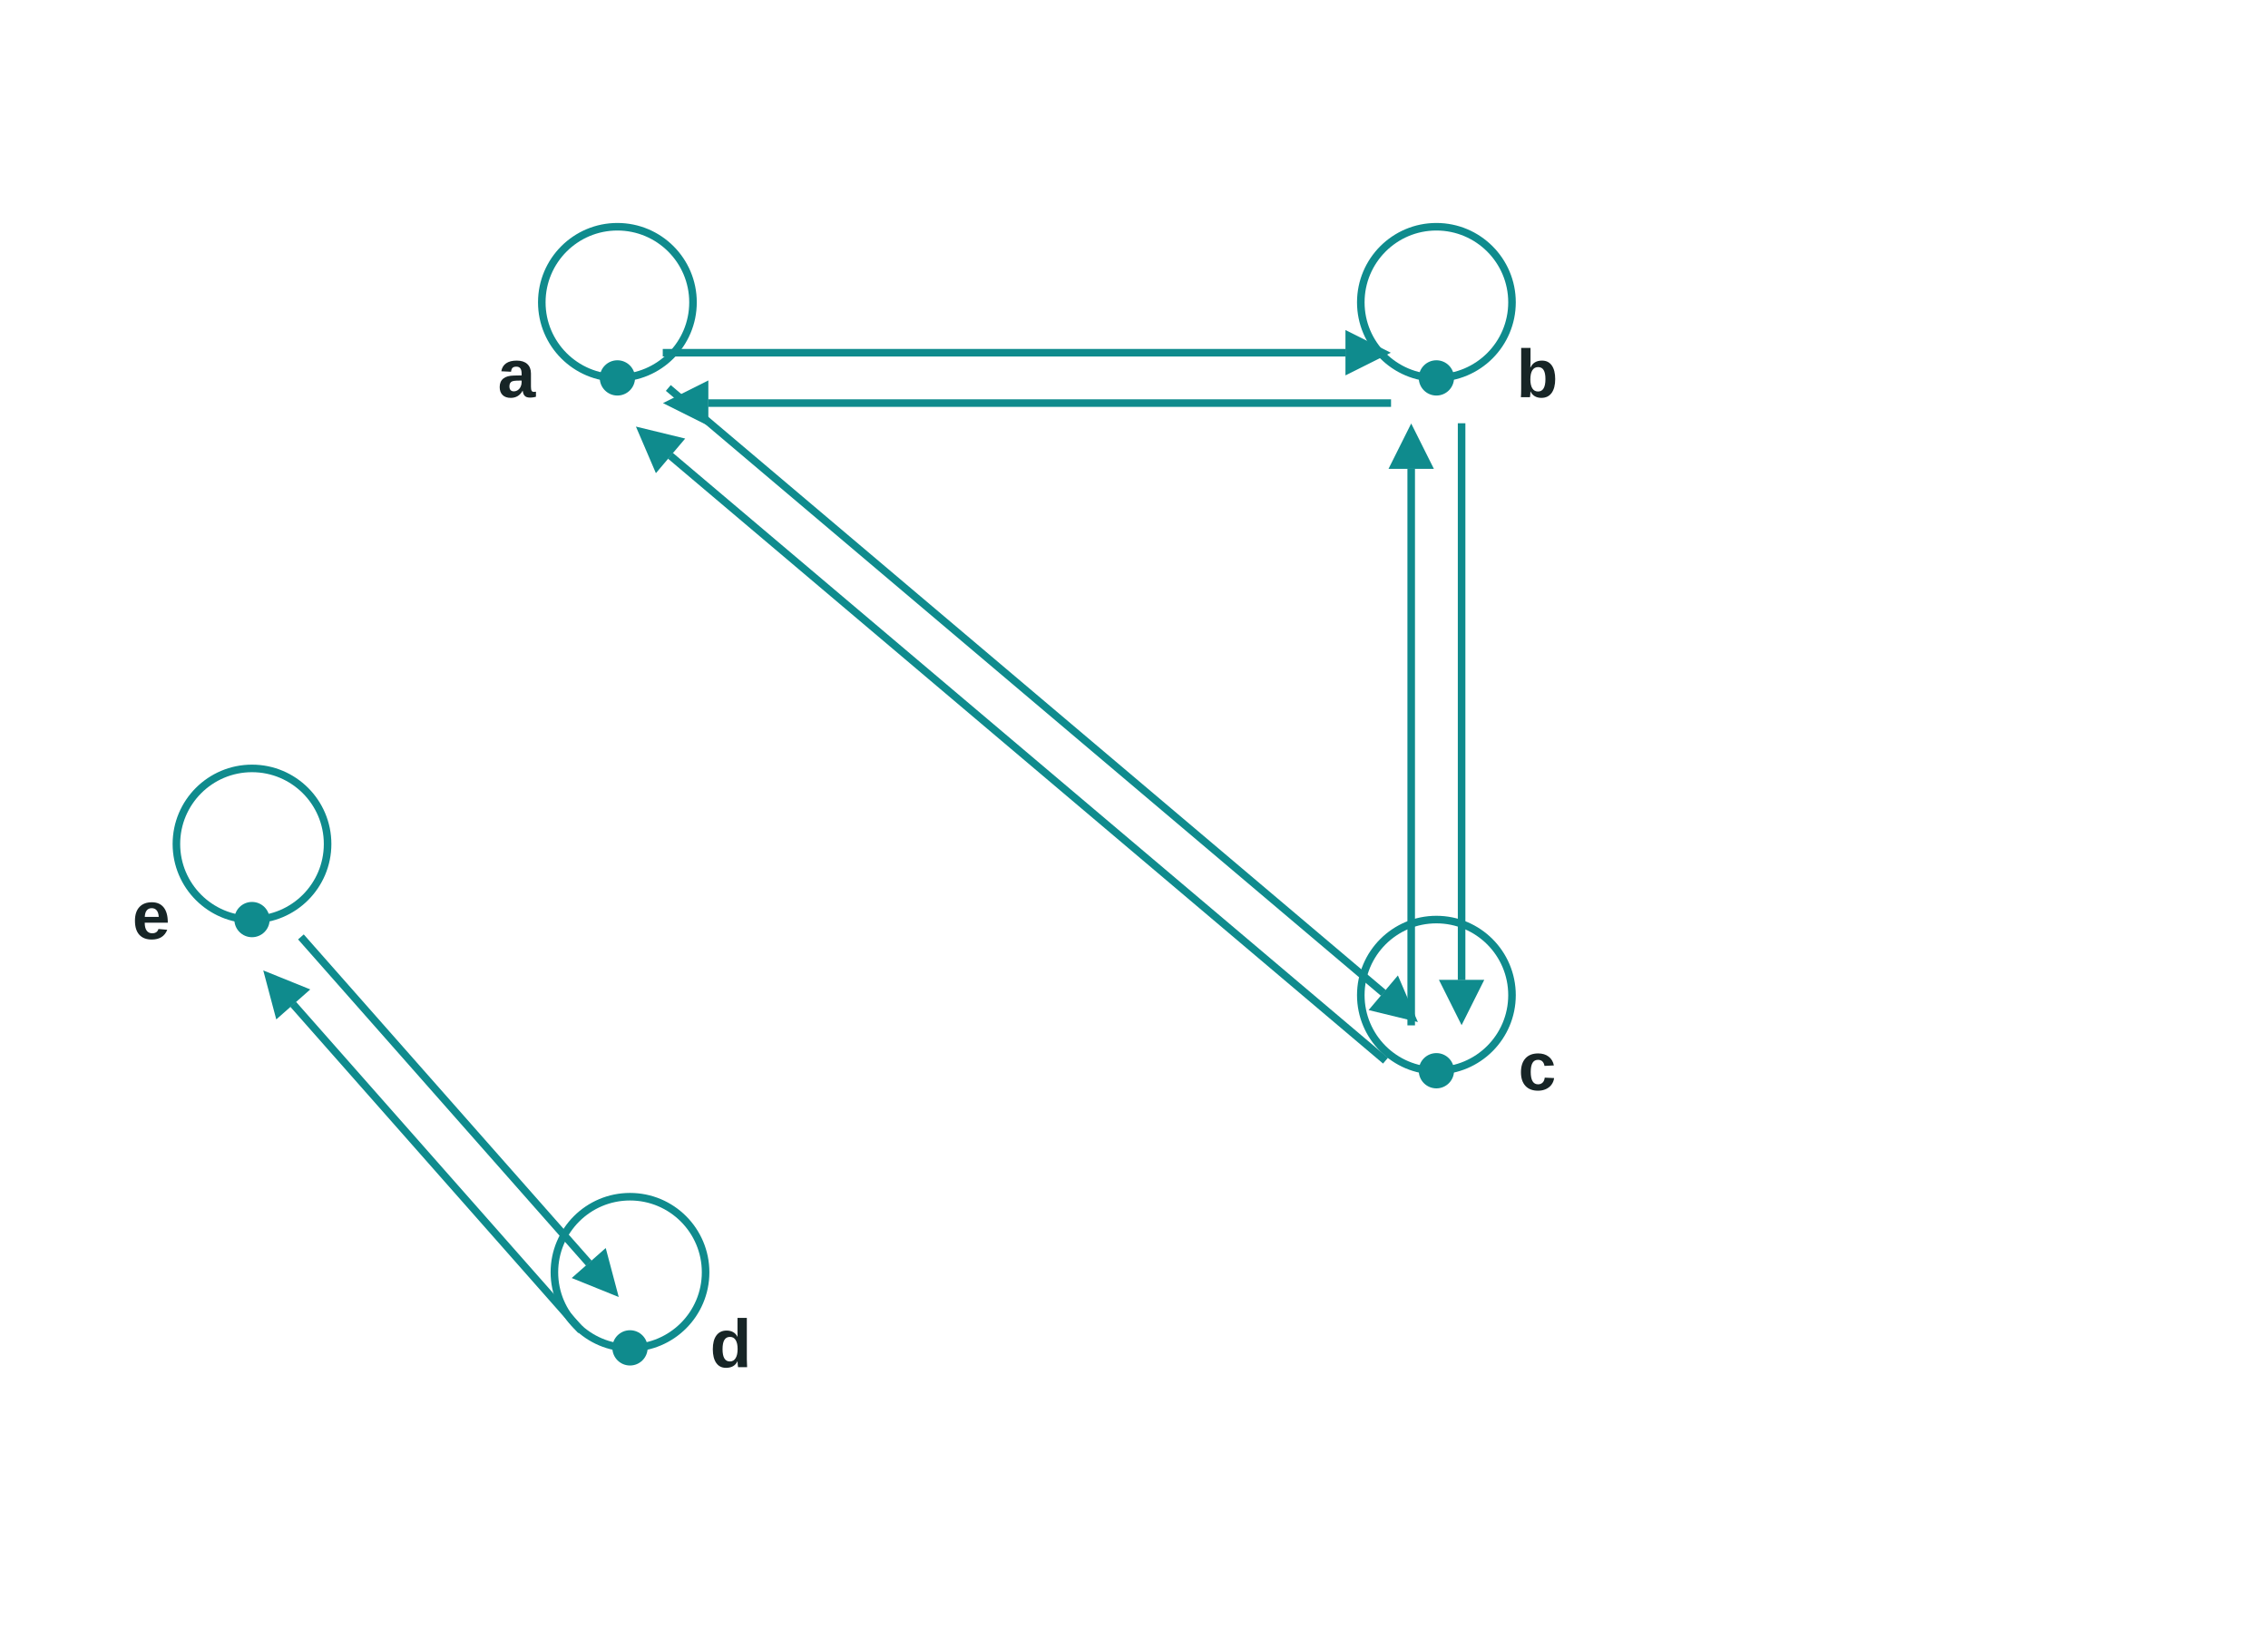
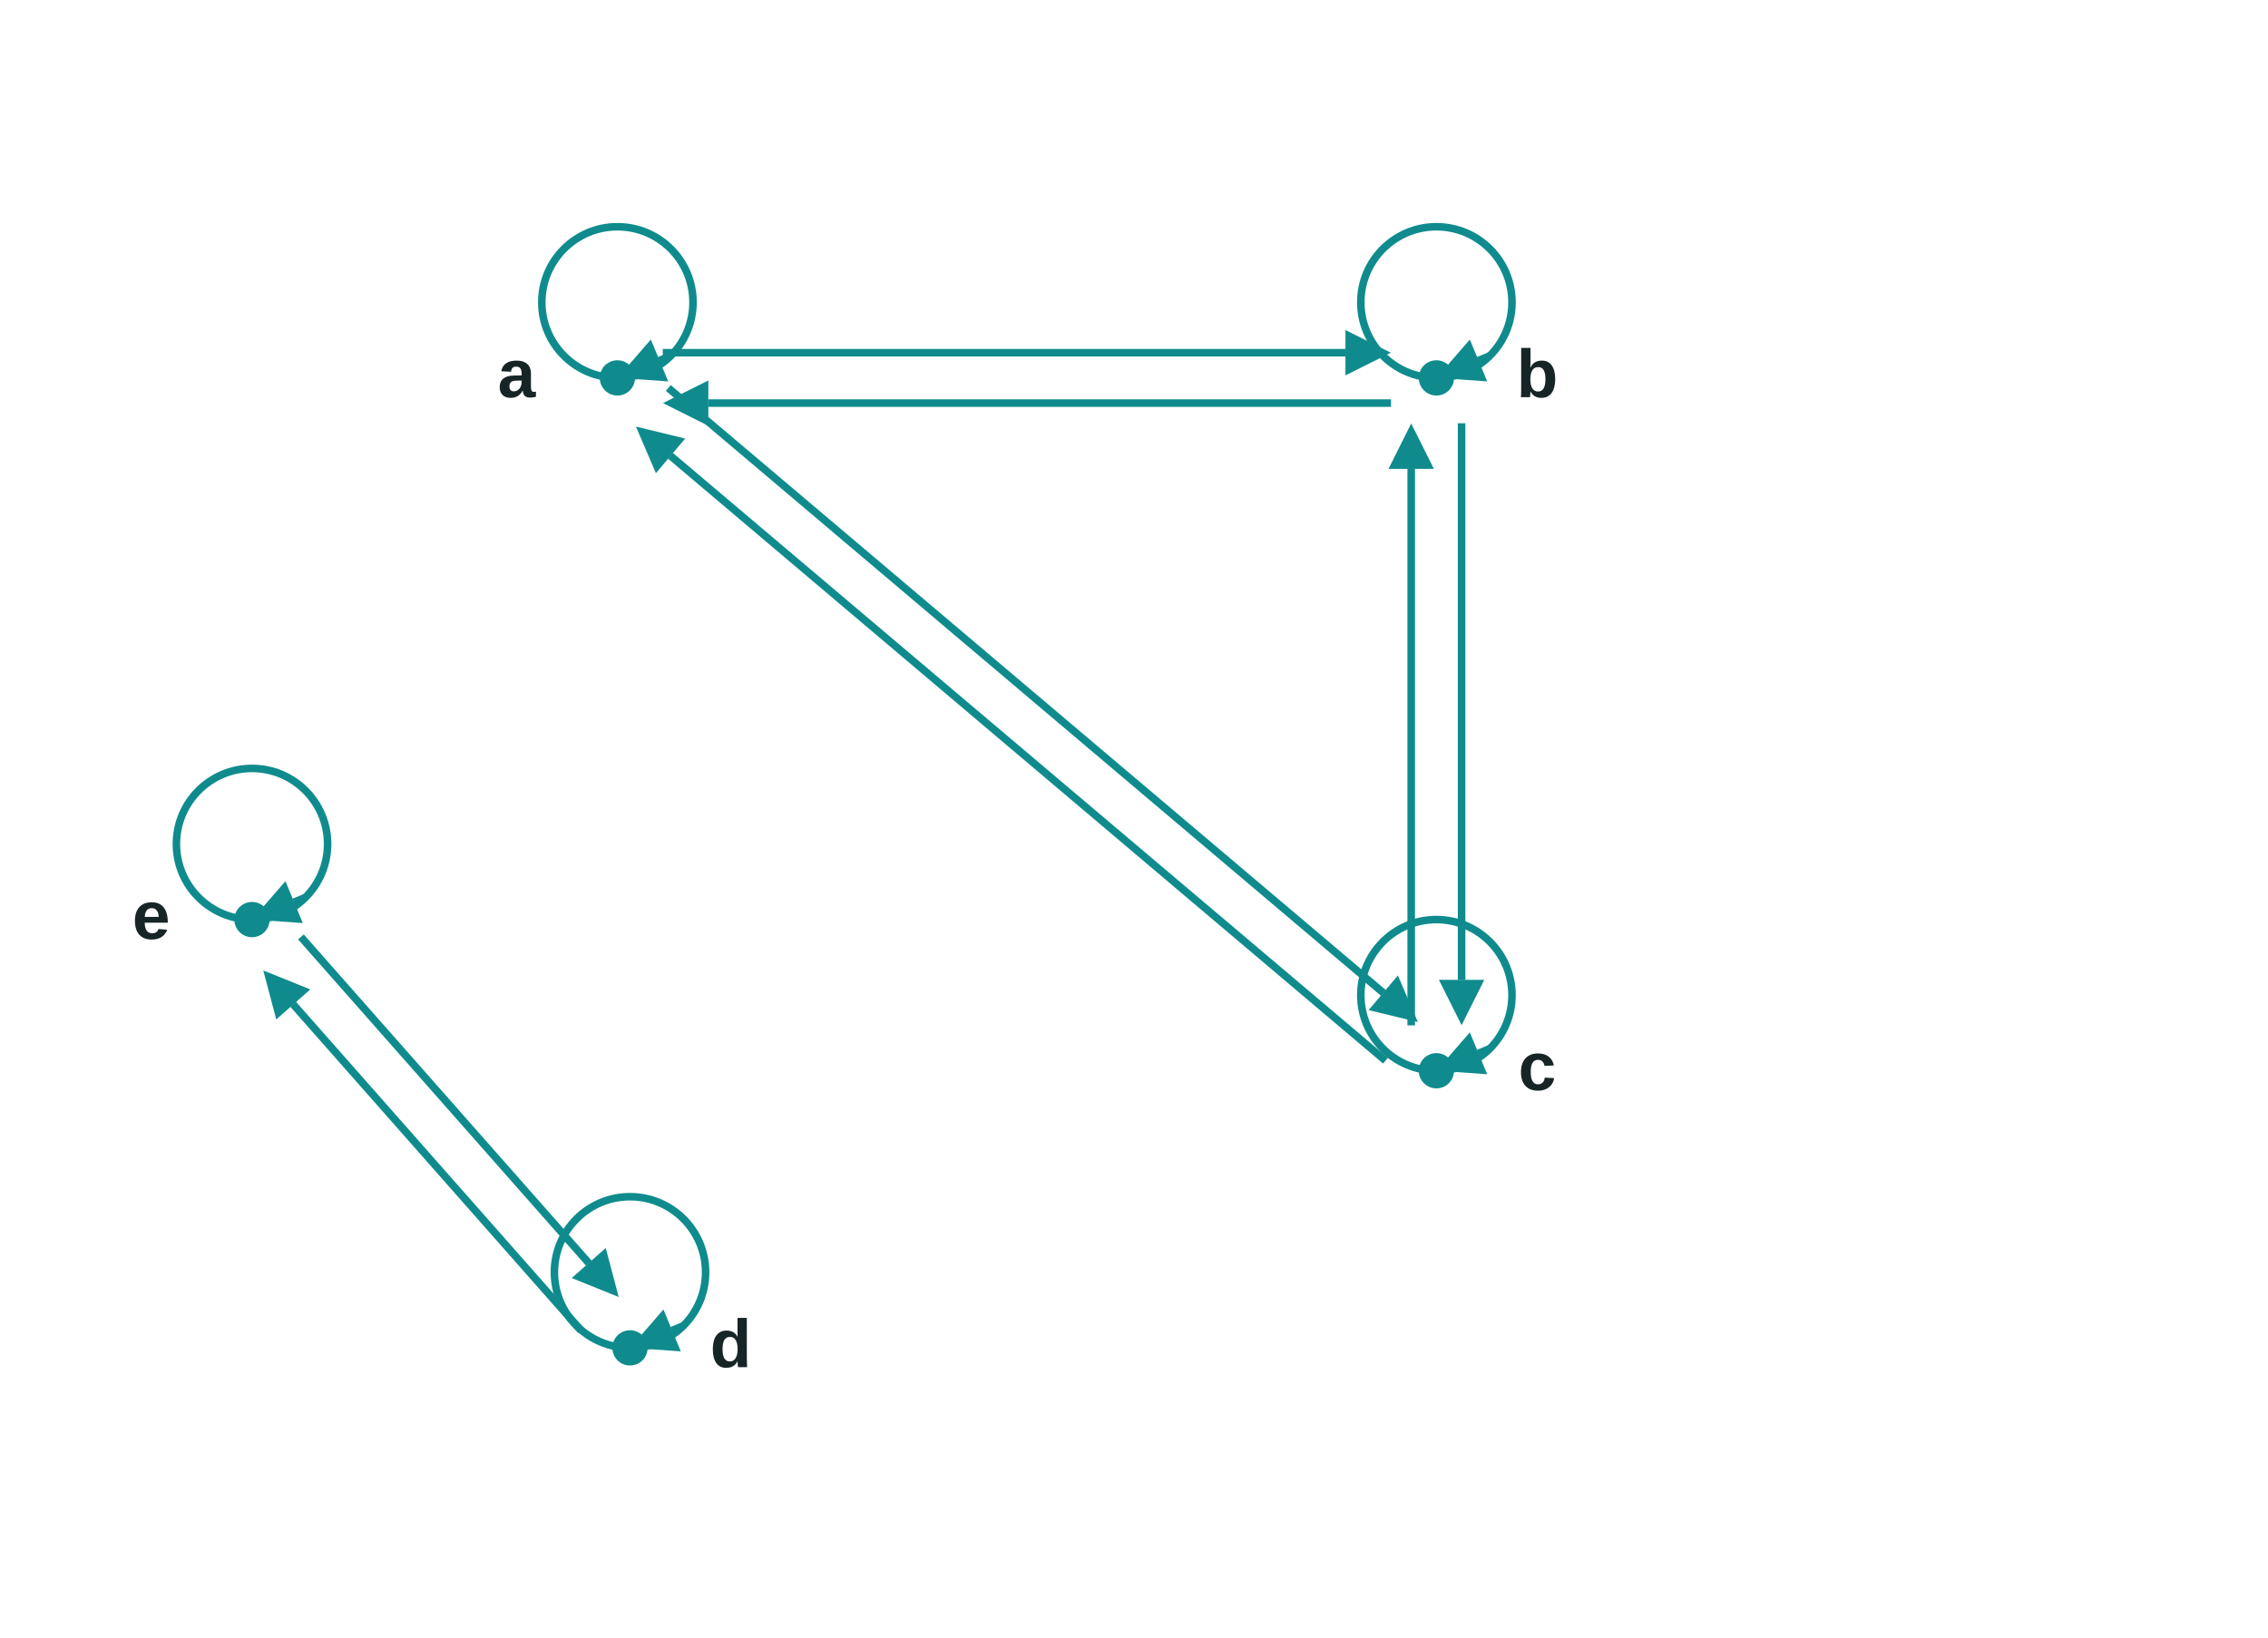
<svg xmlns="http://www.w3.org/2000/svg" width="900" height="650" style="overflow: hidden; display: block; background: rgb(255, 255, 255);" viewBox="0 0 900 650">
  <defs>
    <filter id="ld-fig-127_f1" width="300%" height="300%" filterUnits="userSpaceOnUse">
      <feOffset in="SourceGraphic" result="offOut" dx="5" dy="5" />
      <feColorMatrix in="offOut" result="colorOut" type="matrix" values="0.1 0 0 0 0  0 0.1 0 0 0  0 0 0.1 0 0  0 0 0 1 0" />
      <feGaussianBlur in="colorOut" result="blurOut" stdDeviation="3" />
      <feBlend in="SourceGraphic" in2="blurOut" mode="normal" />
    </filter>
    <clipPath id="ld-fig-127_ClipFull">
      <rect x="0" y="0" width="900" height="650" rx="10" ry="10" />
    </clipPath>
    <marker id="ld-fig-127_ld-edge-a-b-forwardTriangleEnd1" fill="context-stroke" stroke="context-stroke" stroke-width="0" orient="auto" markerUnits="strokeWidth" refY="5" refX="0.05" viewBox="0 0 30 30" markerHeight="18" markerWidth="18" display="inherit" style="position: absolute;">
      <path d="M 0,0 L 10,5 L 0,10 z" />
    </marker>
    <marker id="ld-fig-127_ld-edge-a-b-reverseTriangleEnd1" fill="context-stroke" stroke="context-stroke" stroke-width="0" orient="auto" markerUnits="strokeWidth" refY="5" refX="0.05" viewBox="0 0 30 30" markerHeight="18" markerWidth="18" display="inherit" style="position: absolute;">
      <path d="M 0,0 L 10,5 L 0,10 z" />
    </marker>
    <marker id="ld-fig-127_ld-edge-a-c-forwardTriangleEnd1" fill="context-stroke" stroke="context-stroke" stroke-width="0" orient="auto" markerUnits="strokeWidth" refY="5" refX="0.05" viewBox="0 0 30 30" markerHeight="18" markerWidth="18" display="inherit" style="position: absolute;">
      <path d="M 0,0 L 10,5 L 0,10 z" />
    </marker>
    <marker id="ld-fig-127_ld-edge-a-c-reverseTriangleEnd1" fill="context-stroke" stroke="context-stroke" stroke-width="0" orient="auto" markerUnits="strokeWidth" refY="5" refX="0.05" viewBox="0 0 30 30" markerHeight="18" markerWidth="18" display="inherit" style="position: absolute;">
      <path d="M 0,0 L 10,5 L 0,10 z" />
    </marker>
    <marker id="ld-fig-127_ld-edge-b-c-forwardTriangleEnd1" fill="context-stroke" stroke="context-stroke" stroke-width="0" orient="auto" markerUnits="strokeWidth" refY="5" refX="0.05" viewBox="0 0 30 30" markerHeight="18" markerWidth="18" display="inherit" style="position: absolute;">
      <path d="M 0,0 L 10,5 L 0,10 z" />
    </marker>
    <marker id="ld-fig-127_ld-edge-b-c-reverseTriangleEnd1" fill="context-stroke" stroke="context-stroke" stroke-width="0" orient="auto" markerUnits="strokeWidth" refY="5" refX="0.05" viewBox="0 0 30 30" markerHeight="18" markerWidth="18" display="inherit" style="position: absolute;">
      <path d="M 0,0 L 10,5 L 0,10 z" />
    </marker>
    <marker id="ld-fig-127_ld-edge-d-e-forwardTriangleEnd1" fill="context-stroke" stroke="context-stroke" stroke-width="0" orient="auto" markerUnits="strokeWidth" refY="5" refX="0.05" viewBox="0 0 30 30" markerHeight="18" markerWidth="18" display="inherit" style="position: absolute;">
      <path d="M 0,0 L 10,5 L 0,10 z" />
    </marker>
    <marker id="ld-fig-127_ld-edge-d-e-reverseTriangleEnd1" fill="context-stroke" stroke="context-stroke" stroke-width="0" orient="auto" markerUnits="strokeWidth" refY="5" refX="0.05" viewBox="0 0 30 30" markerHeight="18" markerWidth="18" display="inherit" style="position: absolute;">
      <path d="M 0,0 L 10,5 L 0,10 z" />
    </marker>
+     <marker id="ld-fig-127_ld-loop-a-directionTriangleEnd1" fill="context-stroke" stroke="context-stroke" stroke-width="0" orient="auto" markerUnits="strokeWidth" refY="5" refX="0.05" viewBox="0 0 30 30" markerHeight="18" markerWidth="18" display="inherit" style="position: absolute;">
+       <path d="M 0,0 L 10,5 L 0,10 z" />
+     </marker>
+     <marker id="ld-fig-127_ld-loop-b-directionTriangleEnd1" fill="context-stroke" stroke="context-stroke" stroke-width="0" orient="auto" markerUnits="strokeWidth" refY="5" refX="0.05" viewBox="0 0 30 30" markerHeight="18" markerWidth="18" display="inherit" style="position: absolute;">
+       <path d="M 0,0 L 10,5 L 0,10 z" />
+     </marker>
+     <marker id="ld-fig-127_ld-loop-c-directionTriangleEnd1" fill="context-stroke" stroke="context-stroke" stroke-width="0" orient="auto" markerUnits="strokeWidth" refY="5" refX="0.05" viewBox="0 0 30 30" markerHeight="18" markerWidth="18" display="inherit" style="position: absolute;">
+       <path d="M 0,0 L 10,5 L 0,10 z" />
+     </marker>
+     <marker id="ld-fig-127_ld-loop-d-directionTriangleEnd1" fill="context-stroke" stroke="context-stroke" stroke-width="0" orient="auto" markerUnits="strokeWidth" refY="5" refX="0.05" viewBox="0 0 30 30" markerHeight="18" markerWidth="18" display="inherit" style="position: absolute;">
+       <path d="M 0,0 L 10,5 L 0,10 z" />
+     </marker>
+     <marker id="ld-fig-127_ld-loop-e-directionTriangleEnd1" fill="context-stroke" stroke="context-stroke" stroke-width="0" orient="auto" markerUnits="strokeWidth" refY="5" refX="0.05" viewBox="0 0 30 30" markerHeight="18" markerWidth="18" display="inherit" style="position: absolute;">
+       <path d="M 0,0 L 10,5 L 0,10 z" />
+     </marker>
  </defs>
  <g />
  <g />
  <g />
  <g />
  <g />
  <g>
    <path id="ld-fig-127_jxgBoard1G1" stroke-linecap="round" stroke-linejoin="round" fill-rule="evenodd" stroke="#D55E00" stroke-opacity="1" stroke-width="1px" pointer-events="visibleStroke" fill-opacity="0" tabindex="null" d="M 0 0" display="none" style="position: absolute; transition: fill 100ms, fill-opacity 100ms, stroke 100ms, stroke-opacity 100ms, stroke-width 100ms; clip-path: url(&quot;#ld-fig-127_ClipFull&quot;); visibility: hidden;" />
    <path id="ld-fig-127_jxgBoard1G2" stroke-linecap="round" stroke-linejoin="round" fill-rule="evenodd" stroke="#D55E00" stroke-opacity="1" stroke-width="1px" pointer-events="visibleStroke" fill-opacity="0" tabindex="null" d="M 0 0" display="none" style="position: absolute; transition: fill 100ms, fill-opacity 100ms, stroke 100ms, stroke-opacity 100ms, stroke-width 100ms; clip-path: url(&quot;#ld-fig-127_ClipFull&quot;); visibility: hidden;" />
  </g>
  <g>
    <ellipse id="ld-fig-127_ld-loop-a" stroke="#0f8b8d" stroke-opacity="1" stroke-width="3px" pointer-events="visibleStroke" fill-opacity="0" tabindex="-1" cx="245" cy="120" rx="30" ry="30" stroke-linecap="butt" display="inline" style="position: absolute; transition: fill 100ms, fill-opacity 100ms, stroke 100ms, stroke-opacity 100ms, stroke-width 100ms; clip-path: url(&quot;#ld-fig-127_ClipFull&quot;); visibility: inherit;" />
    <ellipse id="ld-fig-127_ld-loop-b" stroke="#0f8b8d" stroke-opacity="1" stroke-width="3px" pointer-events="visibleStroke" fill-opacity="0" tabindex="-1" cx="570" cy="120" rx="30" ry="30" stroke-linecap="butt" display="inline" style="position: absolute; transition: fill 100ms, fill-opacity 100ms, stroke 100ms, stroke-opacity 100ms, stroke-width 100ms; clip-path: url(&quot;#ld-fig-127_ClipFull&quot;); visibility: inherit;" />
    <ellipse id="ld-fig-127_ld-loop-c" stroke="#0f8b8d" stroke-opacity="1" stroke-width="3px" pointer-events="visibleStroke" fill-opacity="0" tabindex="-1" cx="570" cy="395" rx="30" ry="30" stroke-linecap="butt" display="inline" style="position: absolute; transition: fill 100ms, fill-opacity 100ms, stroke 100ms, stroke-opacity 100ms, stroke-width 100ms; clip-path: url(&quot;#ld-fig-127_ClipFull&quot;); visibility: inherit;" />
    <ellipse id="ld-fig-127_ld-loop-d" stroke="#0f8b8d" stroke-opacity="1" stroke-width="3px" pointer-events="visibleStroke" fill-opacity="0" tabindex="-1" cx="250" cy="505" rx="30" ry="30" stroke-linecap="butt" display="inline" style="position: absolute; transition: fill 100ms, fill-opacity 100ms, stroke 100ms, stroke-opacity 100ms, stroke-width 100ms; clip-path: url(&quot;#ld-fig-127_ClipFull&quot;); visibility: inherit;" />
    <ellipse id="ld-fig-127_ld-loop-e" stroke="#0f8b8d" stroke-opacity="1" stroke-width="3px" pointer-events="visibleStroke" fill-opacity="0" tabindex="-1" cx="100" cy="335" rx="30" ry="30" stroke-linecap="butt" display="inline" style="position: absolute; transition: fill 100ms, fill-opacity 100ms, stroke 100ms, stroke-opacity 100ms, stroke-width 100ms; clip-path: url(&quot;#ld-fig-127_ClipFull&quot;); visibility: inherit;" />
  </g>
  <g>
    <line id="ld-fig-127_ld-edge-a-b-forward" stroke="#0f8b8d" stroke-opacity="1" stroke-width="3px" pointer-events="visibleStroke" fill-opacity="0" tabindex="-1" marker-end="url(#ld-fig-127_ld-edge-a-b-forwardTriangleEnd1)" x1="263" y1="140" x2="534" y2="140" stroke-linecap="butt" display="inline" style="position: absolute; clip-path: url(&quot;#ld-fig-127_ClipFull&quot;); visibility: inherit;" />
    <line id="ld-fig-127_ld-edge-a-b-reverse" stroke="#0f8b8d" stroke-opacity="1" stroke-width="3px" pointer-events="visibleStroke" fill-opacity="0" tabindex="-1" marker-end="url(#ld-fig-127_ld-edge-a-b-reverseTriangleEnd1)" x1="552" y1="160" x2="281" y2="160" stroke-linecap="butt" display="inline" style="position: absolute; clip-path: url(&quot;#ld-fig-127_ClipFull&quot;); visibility: inherit;" />
    <line id="ld-fig-127_ld-edge-a-c-forward" stroke="#0f8b8d" stroke-opacity="1" stroke-width="3px" pointer-events="visibleStroke" fill-opacity="0" tabindex="-1" marker-end="url(#ld-fig-127_ld-edge-a-c-forwardTriangleEnd1)" x1="265.2" y1="153.993" x2="548.978" y2="394.112" stroke-linecap="butt" display="inline" style="position: absolute; clip-path: url(&quot;#ld-fig-127_ClipFull&quot;); visibility: inherit;" />
    <line id="ld-fig-127_ld-edge-a-c-reverse" stroke="#0f8b8d" stroke-opacity="1" stroke-width="3px" pointer-events="visibleStroke" fill-opacity="0" tabindex="-1" marker-end="url(#ld-fig-127_ld-edge-a-c-reverseTriangleEnd1)" x1="549.8" y1="421.007" x2="266.022" y2="180.888" stroke-linecap="butt" display="inline" style="position: absolute; clip-path: url(&quot;#ld-fig-127_ClipFull&quot;); visibility: inherit;" />
    <line id="ld-fig-127_ld-edge-b-c-forward" stroke="#0f8b8d" stroke-opacity="1" stroke-width="3px" pointer-events="visibleStroke" fill-opacity="0" tabindex="-1" marker-end="url(#ld-fig-127_ld-edge-b-c-forwardTriangleEnd1)" x1="580" y1="168" x2="580" y2="389" stroke-linecap="butt" display="inline" style="position: absolute; clip-path: url(&quot;#ld-fig-127_ClipFull&quot;); visibility: inherit;" />
    <line id="ld-fig-127_ld-edge-b-c-reverse" stroke="#0f8b8d" stroke-opacity="1" stroke-width="3px" pointer-events="visibleStroke" fill-opacity="0" tabindex="-1" marker-end="url(#ld-fig-127_ld-edge-b-c-reverseTriangleEnd1)" x1="560" y1="407" x2="560" y2="186" stroke-linecap="butt" display="inline" style="position: absolute; clip-path: url(&quot;#ld-fig-127_ClipFull&quot;); visibility: inherit;" />
    <line id="ld-fig-127_ld-edge-d-e-forward" stroke="#0f8b8d" stroke-opacity="1" stroke-width="3px" pointer-events="visibleStroke" fill-opacity="0" tabindex="-1" marker-end="url(#ld-fig-127_ld-edge-d-e-forwardTriangleEnd1)" x1="230.592" y1="528.119" x2="116.32" y2="398.61" stroke-linecap="butt" display="inline" style="position: absolute; clip-path: url(&quot;#ld-fig-127_ClipFull&quot;); visibility: inherit;" />
    <line id="ld-fig-127_ld-edge-d-e-reverse" stroke="#0f8b8d" stroke-opacity="1" stroke-width="3px" pointer-events="visibleStroke" fill-opacity="0" tabindex="-1" marker-end="url(#ld-fig-127_ld-edge-d-e-reverseTriangleEnd1)" x1="119.408" y1="371.881" x2="233.68" y2="501.39" stroke-linecap="butt" display="inline" style="position: absolute; clip-path: url(&quot;#ld-fig-127_ClipFull&quot;); visibility: inherit;" />
+     <line id="ld-fig-127_ld-loop-a-direction" stroke="#0f8b8d" stroke-opacity="1" stroke-width="3px" pointer-events="visibleStroke" fill-opacity="0" tabindex="-1" marker-end="url(#ld-fig-127_ld-loop-a-directionTriangleEnd1)" x1="266.213" y1="141.213" x2="261.63" y2="143.112" stroke-linecap="butt" display="inline" style="position: absolute; clip-path: url(&quot;#ld-fig-127_ClipFull&quot;); visibility: inherit;" />
+     <line id="ld-fig-127_ld-loop-b-direction" stroke="#0f8b8d" stroke-opacity="1" stroke-width="3px" pointer-events="visibleStroke" fill-opacity="0" tabindex="-1" marker-end="url(#ld-fig-127_ld-loop-b-directionTriangleEnd1)" x1="591.213" y1="141.213" x2="586.63" y2="143.112" stroke-linecap="butt" display="inline" style="position: absolute; clip-path: url(&quot;#ld-fig-127_ClipFull&quot;); visibility: inherit;" />
+     <line id="ld-fig-127_ld-loop-c-direction" stroke="#0f8b8d" stroke-opacity="1" stroke-width="3px" pointer-events="visibleStroke" fill-opacity="0" tabindex="-1" marker-end="url(#ld-fig-127_ld-loop-c-directionTriangleEnd1)" x1="591.213" y1="416.213" x2="586.63" y2="418.112" stroke-linecap="butt" display="inline" style="position: absolute; clip-path: url(&quot;#ld-fig-127_ClipFull&quot;); visibility: inherit;" />
+     <line id="ld-fig-127_ld-loop-d-direction" stroke="#0f8b8d" stroke-opacity="1" stroke-width="3px" pointer-events="visibleStroke" fill-opacity="0" tabindex="-1" marker-end="url(#ld-fig-127_ld-loop-d-directionTriangleEnd1)" x1="271.213" y1="526.213" x2="266.63" y2="528.112" stroke-linecap="butt" display="inline" style="position: absolute; clip-path: url(&quot;#ld-fig-127_ClipFull&quot;); visibility: inherit;" />
+     <line id="ld-fig-127_ld-loop-e-direction" stroke="#0f8b8d" stroke-opacity="1" stroke-width="3px" pointer-events="visibleStroke" fill-opacity="0" tabindex="-1" marker-end="url(#ld-fig-127_ld-loop-e-directionTriangleEnd1)" x1="121.213" y1="356.213" x2="116.63" y2="358.112" stroke-linecap="butt" display="inline" style="position: absolute; clip-path: url(&quot;#ld-fig-127_ClipFull&quot;); visibility: inherit;" />
  </g>
  <g />
  <g>
    <ellipse id="ld-fig-127_jxgBoard1P3" stroke="#D55E00" stroke-opacity="1" stroke-width="2px" fill="#D55E00" pointer-events="visiblePainted" fill-opacity="1" tabindex="null" cx="245" cy="120" rx="4" ry="4" display="none" style="position: absolute; transition: fill 100ms, fill-opacity 100ms, stroke 100ms, stroke-opacity 100ms, stroke-width 100ms, width 100ms, height 100ms, rx 100ms, ry 100ms; clip-path: url(&quot;#ld-fig-127_ClipFull&quot;); visibility: hidden;" />
    <ellipse id="ld-fig-127_jxgBoard1P5" stroke="#D55E00" stroke-opacity="1" stroke-width="2px" fill="#D55E00" pointer-events="visiblePainted" fill-opacity="1" tabindex="null" cx="570" cy="120" rx="4" ry="4" display="none" style="position: absolute; transition: fill 100ms, fill-opacity 100ms, stroke 100ms, stroke-opacity 100ms, stroke-width 100ms, width 100ms, height 100ms, rx 100ms, ry 100ms; clip-path: url(&quot;#ld-fig-127_ClipFull&quot;); visibility: hidden;" />
    <ellipse id="ld-fig-127_jxgBoard1P7" stroke="#D55E00" stroke-opacity="1" stroke-width="2px" fill="#D55E00" pointer-events="visiblePainted" fill-opacity="1" tabindex="null" cx="570" cy="395" rx="4" ry="4" display="none" style="position: absolute; transition: fill 100ms, fill-opacity 100ms, stroke 100ms, stroke-opacity 100ms, stroke-width 100ms, width 100ms, height 100ms, rx 100ms, ry 100ms; clip-path: url(&quot;#ld-fig-127_ClipFull&quot;); visibility: hidden;" />
    <ellipse id="ld-fig-127_jxgBoard1P9" stroke="#D55E00" stroke-opacity="1" stroke-width="2px" fill="#D55E00" pointer-events="visiblePainted" fill-opacity="1" tabindex="null" cx="250" cy="505" rx="4" ry="4" display="none" style="position: absolute; transition: fill 100ms, fill-opacity 100ms, stroke 100ms, stroke-opacity 100ms, stroke-width 100ms, width 100ms, height 100ms, rx 100ms, ry 100ms; clip-path: url(&quot;#ld-fig-127_ClipFull&quot;); visibility: hidden;" />
    <ellipse id="ld-fig-127_jxgBoard1P11" stroke="#D55E00" stroke-opacity="1" stroke-width="2px" fill="#D55E00" pointer-events="visiblePainted" fill-opacity="1" tabindex="null" cx="100" cy="335" rx="4" ry="4" display="none" style="position: absolute; transition: fill 100ms, fill-opacity 100ms, stroke 100ms, stroke-opacity 100ms, stroke-width 100ms, width 100ms, height 100ms, rx 100ms, ry 100ms; clip-path: url(&quot;#ld-fig-127_ClipFull&quot;); visibility: hidden;" />
    <ellipse id="ld-fig-127_jxgBoard1P13" stroke="#D55E00" stroke-opacity="1" stroke-width="2px" fill="#D55E00" pointer-events="visiblePainted" fill-opacity="1" tabindex="null" cx="263" cy="140" rx="4" ry="4" display="none" style="position: absolute; transition: fill 100ms, fill-opacity 100ms, stroke 100ms, stroke-opacity 100ms, stroke-width 100ms, width 100ms, height 100ms, rx 100ms, ry 100ms; clip-path: url(&quot;#ld-fig-127_ClipFull&quot;); visibility: hidden;" />
    <ellipse id="ld-fig-127_jxgBoard1P14" stroke="#D55E00" stroke-opacity="1" stroke-width="2px" fill="#D55E00" pointer-events="visiblePainted" fill-opacity="1" tabindex="null" cx="552" cy="140" rx="4" ry="4" display="none" style="position: absolute; transition: fill 100ms, fill-opacity 100ms, stroke 100ms, stroke-opacity 100ms, stroke-width 100ms, width 100ms, height 100ms, rx 100ms, ry 100ms; clip-path: url(&quot;#ld-fig-127_ClipFull&quot;); visibility: hidden;" />
    <ellipse id="ld-fig-127_jxgBoard1P16" stroke="#D55E00" stroke-opacity="1" stroke-width="2px" fill="#D55E00" pointer-events="visiblePainted" fill-opacity="1" tabindex="null" cx="552" cy="160" rx="4" ry="4" display="none" style="position: absolute; transition: fill 100ms, fill-opacity 100ms, stroke 100ms, stroke-opacity 100ms, stroke-width 100ms, width 100ms, height 100ms, rx 100ms, ry 100ms; clip-path: url(&quot;#ld-fig-127_ClipFull&quot;); visibility: hidden;" />
    <ellipse id="ld-fig-127_jxgBoard1P17" stroke="#D55E00" stroke-opacity="1" stroke-width="2px" fill="#D55E00" pointer-events="visiblePainted" fill-opacity="1" tabindex="null" cx="263" cy="160" rx="4" ry="4" display="none" style="position: absolute; transition: fill 100ms, fill-opacity 100ms, stroke 100ms, stroke-opacity 100ms, stroke-width 100ms, width 100ms, height 100ms, rx 100ms, ry 100ms; clip-path: url(&quot;#ld-fig-127_ClipFull&quot;); visibility: hidden;" />
    <ellipse id="ld-fig-127_jxgBoard1P19" stroke="#D55E00" stroke-opacity="1" stroke-width="2px" fill="#D55E00" pointer-events="visiblePainted" fill-opacity="1" tabindex="null" cx="265.2" cy="153.993" rx="4" ry="4" display="none" style="position: absolute; transition: fill 100ms, fill-opacity 100ms, stroke 100ms, stroke-opacity 100ms, stroke-width 100ms, width 100ms, height 100ms, rx 100ms, ry 100ms; clip-path: url(&quot;#ld-fig-127_ClipFull&quot;); visibility: hidden;" />
    <ellipse id="ld-fig-127_jxgBoard1P20" stroke="#D55E00" stroke-opacity="1" stroke-width="2px" fill="#D55E00" pointer-events="visiblePainted" fill-opacity="1" tabindex="null" cx="562.718" cy="405.739" rx="4" ry="4" display="none" style="position: absolute; transition: fill 100ms, fill-opacity 100ms, stroke 100ms, stroke-opacity 100ms, stroke-width 100ms, width 100ms, height 100ms, rx 100ms, ry 100ms; clip-path: url(&quot;#ld-fig-127_ClipFull&quot;); visibility: hidden;" />
    <ellipse id="ld-fig-127_jxgBoard1P22" stroke="#D55E00" stroke-opacity="1" stroke-width="2px" fill="#D55E00" pointer-events="visiblePainted" fill-opacity="1" tabindex="null" cx="549.8" cy="421.007" rx="4" ry="4" display="none" style="position: absolute; transition: fill 100ms, fill-opacity 100ms, stroke 100ms, stroke-opacity 100ms, stroke-width 100ms, width 100ms, height 100ms, rx 100ms, ry 100ms; clip-path: url(&quot;#ld-fig-127_ClipFull&quot;); visibility: hidden;" />
    <ellipse id="ld-fig-127_jxgBoard1P23" stroke="#D55E00" stroke-opacity="1" stroke-width="2px" fill="#D55E00" pointer-events="visiblePainted" fill-opacity="1" tabindex="null" cx="252.282" cy="169.261" rx="4" ry="4" display="none" style="position: absolute; transition: fill 100ms, fill-opacity 100ms, stroke 100ms, stroke-opacity 100ms, stroke-width 100ms, width 100ms, height 100ms, rx 100ms, ry 100ms; clip-path: url(&quot;#ld-fig-127_ClipFull&quot;); visibility: hidden;" />
    <ellipse id="ld-fig-127_jxgBoard1P25" stroke="#D55E00" stroke-opacity="1" stroke-width="2px" fill="#D55E00" pointer-events="visiblePainted" fill-opacity="1" tabindex="null" cx="580" cy="168" rx="4" ry="4" display="none" style="position: absolute; transition: fill 100ms, fill-opacity 100ms, stroke 100ms, stroke-opacity 100ms, stroke-width 100ms, width 100ms, height 100ms, rx 100ms, ry 100ms; clip-path: url(&quot;#ld-fig-127_ClipFull&quot;); visibility: hidden;" />
    <ellipse id="ld-fig-127_jxgBoard1P26" stroke="#D55E00" stroke-opacity="1" stroke-width="2px" fill="#D55E00" pointer-events="visiblePainted" fill-opacity="1" tabindex="null" cx="580" cy="407" rx="4" ry="4" display="none" style="position: absolute; transition: fill 100ms, fill-opacity 100ms, stroke 100ms, stroke-opacity 100ms, stroke-width 100ms, width 100ms, height 100ms, rx 100ms, ry 100ms; clip-path: url(&quot;#ld-fig-127_ClipFull&quot;); visibility: hidden;" />
    <ellipse id="ld-fig-127_jxgBoard1P28" stroke="#D55E00" stroke-opacity="1" stroke-width="2px" fill="#D55E00" pointer-events="visiblePainted" fill-opacity="1" tabindex="null" cx="560" cy="407" rx="4" ry="4" display="none" style="position: absolute; transition: fill 100ms, fill-opacity 100ms, stroke 100ms, stroke-opacity 100ms, stroke-width 100ms, width 100ms, height 100ms, rx 100ms, ry 100ms; clip-path: url(&quot;#ld-fig-127_ClipFull&quot;); visibility: hidden;" />
    <ellipse id="ld-fig-127_jxgBoard1P29" stroke="#D55E00" stroke-opacity="1" stroke-width="2px" fill="#D55E00" pointer-events="visiblePainted" fill-opacity="1" tabindex="null" cx="560" cy="168" rx="4" ry="4" display="none" style="position: absolute; transition: fill 100ms, fill-opacity 100ms, stroke 100ms, stroke-opacity 100ms, stroke-width 100ms, width 100ms, height 100ms, rx 100ms, ry 100ms; clip-path: url(&quot;#ld-fig-127_ClipFull&quot;); visibility: hidden;" />
    <ellipse id="ld-fig-127_jxgBoard1P31" stroke="#D55E00" stroke-opacity="1" stroke-width="2px" fill="#D55E00" pointer-events="visiblePainted" fill-opacity="1" tabindex="null" cx="230.592" cy="528.119" rx="4" ry="4" display="none" style="position: absolute; transition: fill 100ms, fill-opacity 100ms, stroke 100ms, stroke-opacity 100ms, stroke-width 100ms, width 100ms, height 100ms, rx 100ms, ry 100ms; clip-path: url(&quot;#ld-fig-127_ClipFull&quot;); visibility: hidden;" />
    <ellipse id="ld-fig-127_jxgBoard1P32" stroke="#D55E00" stroke-opacity="1" stroke-width="2px" fill="#D55E00" pointer-events="visiblePainted" fill-opacity="1" tabindex="null" cx="104.411" cy="385.113" rx="4" ry="4" display="none" style="position: absolute; transition: fill 100ms, fill-opacity 100ms, stroke 100ms, stroke-opacity 100ms, stroke-width 100ms, width 100ms, height 100ms, rx 100ms, ry 100ms; clip-path: url(&quot;#ld-fig-127_ClipFull&quot;); visibility: hidden;" />
    <ellipse id="ld-fig-127_jxgBoard1P34" stroke="#D55E00" stroke-opacity="1" stroke-width="2px" fill="#D55E00" pointer-events="visiblePainted" fill-opacity="1" tabindex="null" cx="119.408" cy="371.881" rx="4" ry="4" display="none" style="position: absolute; transition: fill 100ms, fill-opacity 100ms, stroke 100ms, stroke-opacity 100ms, stroke-width 100ms, width 100ms, height 100ms, rx 100ms, ry 100ms; clip-path: url(&quot;#ld-fig-127_ClipFull&quot;); visibility: hidden;" />
    <ellipse id="ld-fig-127_jxgBoard1P35" stroke="#D55E00" stroke-opacity="1" stroke-width="2px" fill="#D55E00" pointer-events="visiblePainted" fill-opacity="1" tabindex="null" cx="245.589" cy="514.887" rx="4" ry="4" display="none" style="position: absolute; transition: fill 100ms, fill-opacity 100ms, stroke 100ms, stroke-opacity 100ms, stroke-width 100ms, width 100ms, height 100ms, rx 100ms, ry 100ms; clip-path: url(&quot;#ld-fig-127_ClipFull&quot;); visibility: hidden;" />
    <ellipse id="ld-fig-127_ld-node-a" stroke="#0f8b8d" stroke-opacity="1" stroke-width="2px" fill="#0f8b8d" pointer-events="visiblePainted" fill-opacity="1" tabindex="-1" cx="245" cy="150" rx="6" ry="6" display="inline" style="position: absolute; transition: fill 100ms, fill-opacity 100ms, stroke 100ms, stroke-opacity 100ms, stroke-width 100ms, width 100ms, height 100ms, rx 100ms, ry 100ms; clip-path: url(&quot;#ld-fig-127_ClipFull&quot;); visibility: inherit;" />
    <ellipse id="ld-fig-127_ld-node-b" stroke="#0f8b8d" stroke-opacity="1" stroke-width="2px" fill="#0f8b8d" pointer-events="visiblePainted" fill-opacity="1" tabindex="-1" cx="570" cy="150" rx="6" ry="6" display="inline" style="position: absolute; transition: fill 100ms, fill-opacity 100ms, stroke 100ms, stroke-opacity 100ms, stroke-width 100ms, width 100ms, height 100ms, rx 100ms, ry 100ms; clip-path: url(&quot;#ld-fig-127_ClipFull&quot;); visibility: inherit;" />
    <ellipse id="ld-fig-127_ld-node-c" stroke="#0f8b8d" stroke-opacity="1" stroke-width="2px" fill="#0f8b8d" pointer-events="visiblePainted" fill-opacity="1" tabindex="-1" cx="570" cy="425" rx="6" ry="6" display="inline" style="position: absolute; transition: fill 100ms, fill-opacity 100ms, stroke 100ms, stroke-opacity 100ms, stroke-width 100ms, width 100ms, height 100ms, rx 100ms, ry 100ms; clip-path: url(&quot;#ld-fig-127_ClipFull&quot;); visibility: inherit;" />
    <ellipse id="ld-fig-127_ld-node-d" stroke="#0f8b8d" stroke-opacity="1" stroke-width="2px" fill="#0f8b8d" pointer-events="visiblePainted" fill-opacity="1" tabindex="-1" cx="250" cy="535" rx="6" ry="6" display="inline" style="position: absolute; transition: fill 100ms, fill-opacity 100ms, stroke 100ms, stroke-opacity 100ms, stroke-width 100ms, width 100ms, height 100ms, rx 100ms, ry 100ms; clip-path: url(&quot;#ld-fig-127_ClipFull&quot;); visibility: inherit;" />
    <ellipse id="ld-fig-127_ld-node-e" stroke="#0f8b8d" stroke-opacity="1" stroke-width="2px" fill="#0f8b8d" pointer-events="visiblePainted" fill-opacity="1" tabindex="-1" cx="100" cy="365" rx="6" ry="6" display="inline" style="position: absolute; transition: fill 100ms, fill-opacity 100ms, stroke 100ms, stroke-opacity 100ms, stroke-width 100ms, width 100ms, height 100ms, rx 100ms, ry 100ms; clip-path: url(&quot;#ld-fig-127_ClipFull&quot;); visibility: inherit;" />
+     <ellipse id="ld-fig-127_jxgBoard1P42" stroke="#D55E00" stroke-opacity="1" stroke-width="2px" fill="#D55E00" pointer-events="visiblePainted" fill-opacity="1" tabindex="null" cx="266.213" cy="141.213" rx="4" ry="4" display="none" style="position: absolute; transition: fill 100ms, fill-opacity 100ms, stroke 100ms, stroke-opacity 100ms, stroke-width 100ms, width 100ms, height 100ms, rx 100ms, ry 100ms; clip-path: url(&quot;#ld-fig-127_ClipFull&quot;); visibility: hidden;" />
+     <ellipse id="ld-fig-127_jxgBoard1P43" stroke="#D55E00" stroke-opacity="1" stroke-width="2px" fill="#D55E00" pointer-events="visiblePainted" fill-opacity="1" tabindex="null" cx="245" cy="150" rx="4" ry="4" display="none" style="position: absolute; transition: fill 100ms, fill-opacity 100ms, stroke 100ms, stroke-opacity 100ms, stroke-width 100ms, width 100ms, height 100ms, rx 100ms, ry 100ms; clip-path: url(&quot;#ld-fig-127_ClipFull&quot;); visibility: hidden;" />
+     <ellipse id="ld-fig-127_jxgBoard1P45" stroke="#D55E00" stroke-opacity="1" stroke-width="2px" fill="#D55E00" pointer-events="visiblePainted" fill-opacity="1" tabindex="null" cx="591.213" cy="141.213" rx="4" ry="4" display="none" style="position: absolute; transition: fill 100ms, fill-opacity 100ms, stroke 100ms, stroke-opacity 100ms, stroke-width 100ms, width 100ms, height 100ms, rx 100ms, ry 100ms; clip-path: url(&quot;#ld-fig-127_ClipFull&quot;); visibility: hidden;" />
+     <ellipse id="ld-fig-127_jxgBoard1P46" stroke="#D55E00" stroke-opacity="1" stroke-width="2px" fill="#D55E00" pointer-events="visiblePainted" fill-opacity="1" tabindex="null" cx="570" cy="150" rx="4" ry="4" display="none" style="position: absolute; transition: fill 100ms, fill-opacity 100ms, stroke 100ms, stroke-opacity 100ms, stroke-width 100ms, width 100ms, height 100ms, rx 100ms, ry 100ms; clip-path: url(&quot;#ld-fig-127_ClipFull&quot;); visibility: hidden;" />
+     <ellipse id="ld-fig-127_jxgBoard1P48" stroke="#D55E00" stroke-opacity="1" stroke-width="2px" fill="#D55E00" pointer-events="visiblePainted" fill-opacity="1" tabindex="null" cx="591.213" cy="416.213" rx="4" ry="4" display="none" style="position: absolute; transition: fill 100ms, fill-opacity 100ms, stroke 100ms, stroke-opacity 100ms, stroke-width 100ms, width 100ms, height 100ms, rx 100ms, ry 100ms; clip-path: url(&quot;#ld-fig-127_ClipFull&quot;); visibility: hidden;" />
+     <ellipse id="ld-fig-127_jxgBoard1P49" stroke="#D55E00" stroke-opacity="1" stroke-width="2px" fill="#D55E00" pointer-events="visiblePainted" fill-opacity="1" tabindex="null" cx="570" cy="425" rx="4" ry="4" display="none" style="position: absolute; transition: fill 100ms, fill-opacity 100ms, stroke 100ms, stroke-opacity 100ms, stroke-width 100ms, width 100ms, height 100ms, rx 100ms, ry 100ms; clip-path: url(&quot;#ld-fig-127_ClipFull&quot;); visibility: hidden;" />
+     <ellipse id="ld-fig-127_jxgBoard1P51" stroke="#D55E00" stroke-opacity="1" stroke-width="2px" fill="#D55E00" pointer-events="visiblePainted" fill-opacity="1" tabindex="null" cx="271.213" cy="526.213" rx="4" ry="4" display="none" style="position: absolute; transition: fill 100ms, fill-opacity 100ms, stroke 100ms, stroke-opacity 100ms, stroke-width 100ms, width 100ms, height 100ms, rx 100ms, ry 100ms; clip-path: url(&quot;#ld-fig-127_ClipFull&quot;); visibility: hidden;" />
+     <ellipse id="ld-fig-127_jxgBoard1P52" stroke="#D55E00" stroke-opacity="1" stroke-width="2px" fill="#D55E00" pointer-events="visiblePainted" fill-opacity="1" tabindex="null" cx="250" cy="535" rx="4" ry="4" display="none" style="position: absolute; transition: fill 100ms, fill-opacity 100ms, stroke 100ms, stroke-opacity 100ms, stroke-width 100ms, width 100ms, height 100ms, rx 100ms, ry 100ms; clip-path: url(&quot;#ld-fig-127_ClipFull&quot;); visibility: hidden;" />
+     <ellipse id="ld-fig-127_jxgBoard1P54" stroke="#D55E00" stroke-opacity="1" stroke-width="2px" fill="#D55E00" pointer-events="visiblePainted" fill-opacity="1" tabindex="null" cx="121.213" cy="356.213" rx="4" ry="4" display="none" style="position: absolute; transition: fill 100ms, fill-opacity 100ms, stroke 100ms, stroke-opacity 100ms, stroke-width 100ms, width 100ms, height 100ms, rx 100ms, ry 100ms; clip-path: url(&quot;#ld-fig-127_ClipFull&quot;); visibility: hidden;" />
+     <ellipse id="ld-fig-127_jxgBoard1P55" stroke="#D55E00" stroke-opacity="1" stroke-width="2px" fill="#D55E00" pointer-events="visiblePainted" fill-opacity="1" tabindex="null" cx="100" cy="365" rx="4" ry="4" display="none" style="position: absolute; transition: fill 100ms, fill-opacity 100ms, stroke 100ms, stroke-opacity 100ms, stroke-width 100ms, width 100ms, height 100ms, rx 100ms, ry 100ms; clip-path: url(&quot;#ld-fig-127_ClipFull&quot;); visibility: hidden;" />
  </g>
  <g />
  <g />
  <g />
  <g />
  <g />
  <g />
  <g />
  <g />
  <g />
  <g />
  <g id="ld-fig-127-label-layer">
    <text fill="#172526" font-family="Arial, Helvetica, sans-serif" font-size="27" font-weight="600" dominant-baseline="middle" data-label-id="label-a-label" x="205" y="150" text-anchor="middle">a</text>
    <text fill="#172526" font-family="Arial, Helvetica, sans-serif" font-size="27" font-weight="600" dominant-baseline="middle" data-label-id="label-b-label" x="610" y="150" text-anchor="middle">b</text>
    <text fill="#172526" font-family="Arial, Helvetica, sans-serif" font-size="27" font-weight="600" dominant-baseline="middle" data-label-id="label-c-label" x="610" y="425" text-anchor="middle">c</text>
    <text fill="#172526" font-family="Arial, Helvetica, sans-serif" font-size="27" font-weight="600" dominant-baseline="middle" data-label-id="label-d-label" x="290" y="535" text-anchor="middle">d</text>
    <text fill="#172526" font-family="Arial, Helvetica, sans-serif" font-size="27" font-weight="600" dominant-baseline="middle" data-label-id="label-e-label" x="60" y="365" text-anchor="middle">e</text>
  </g>
</svg>
